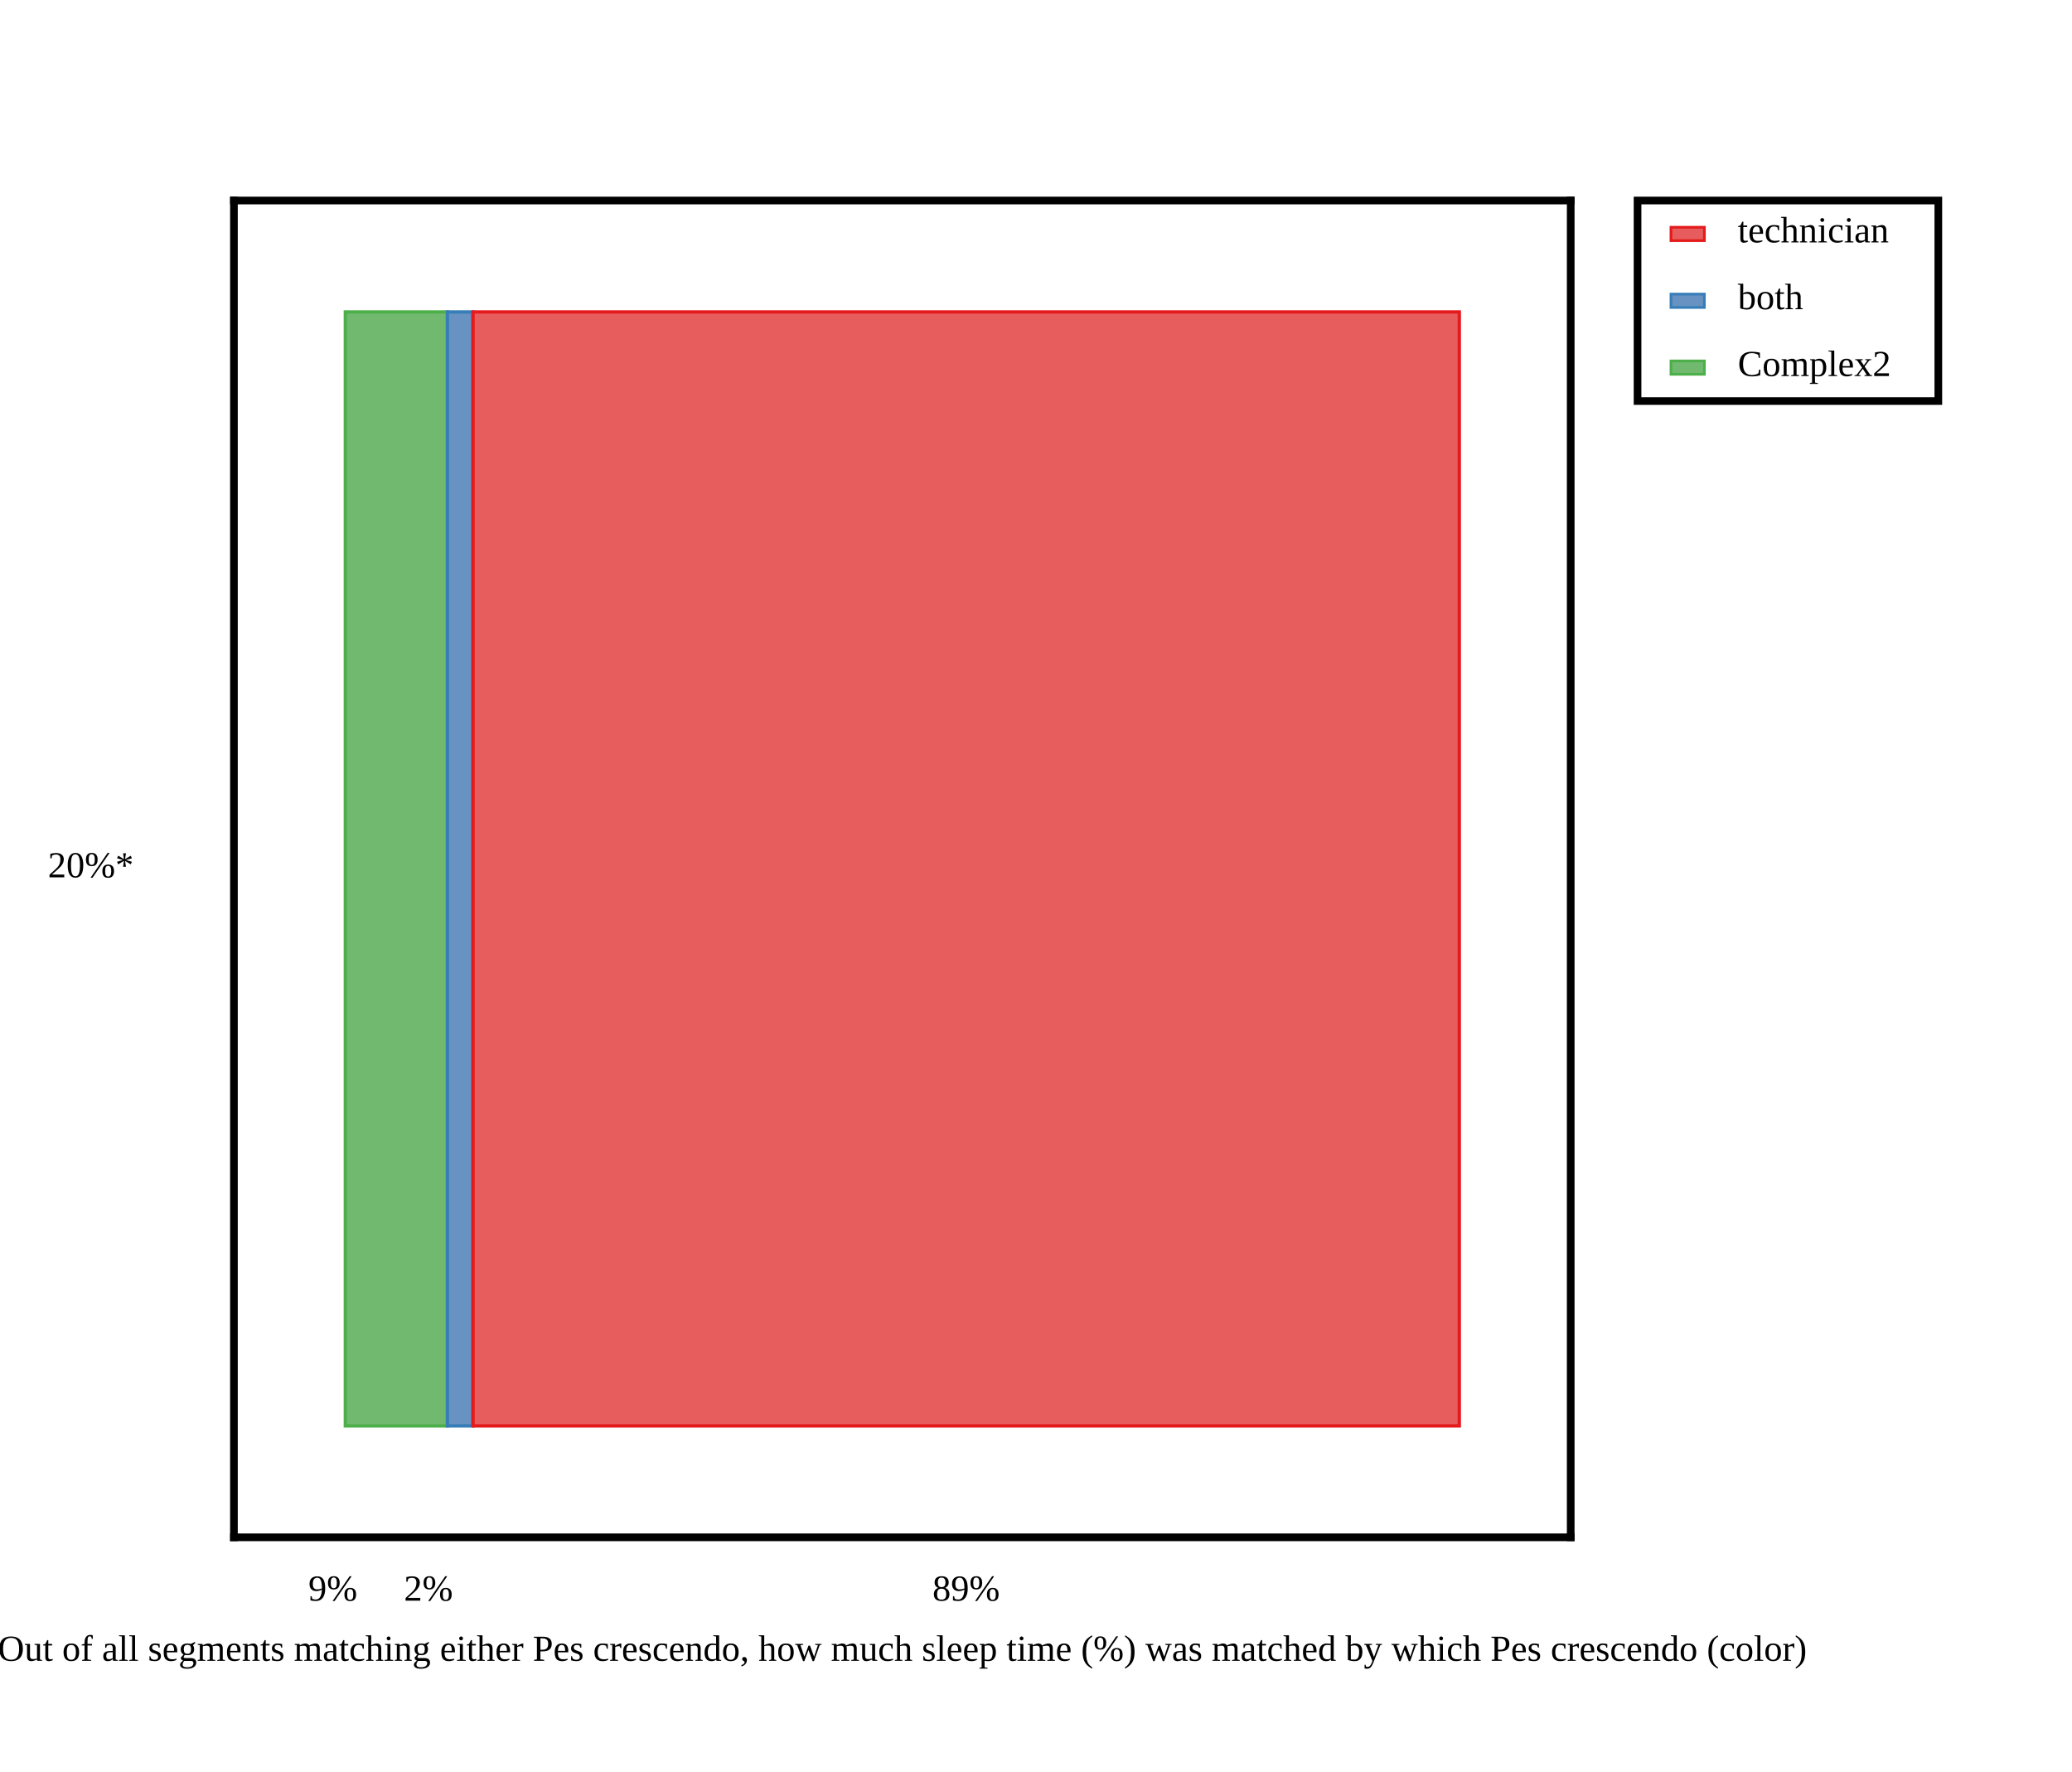
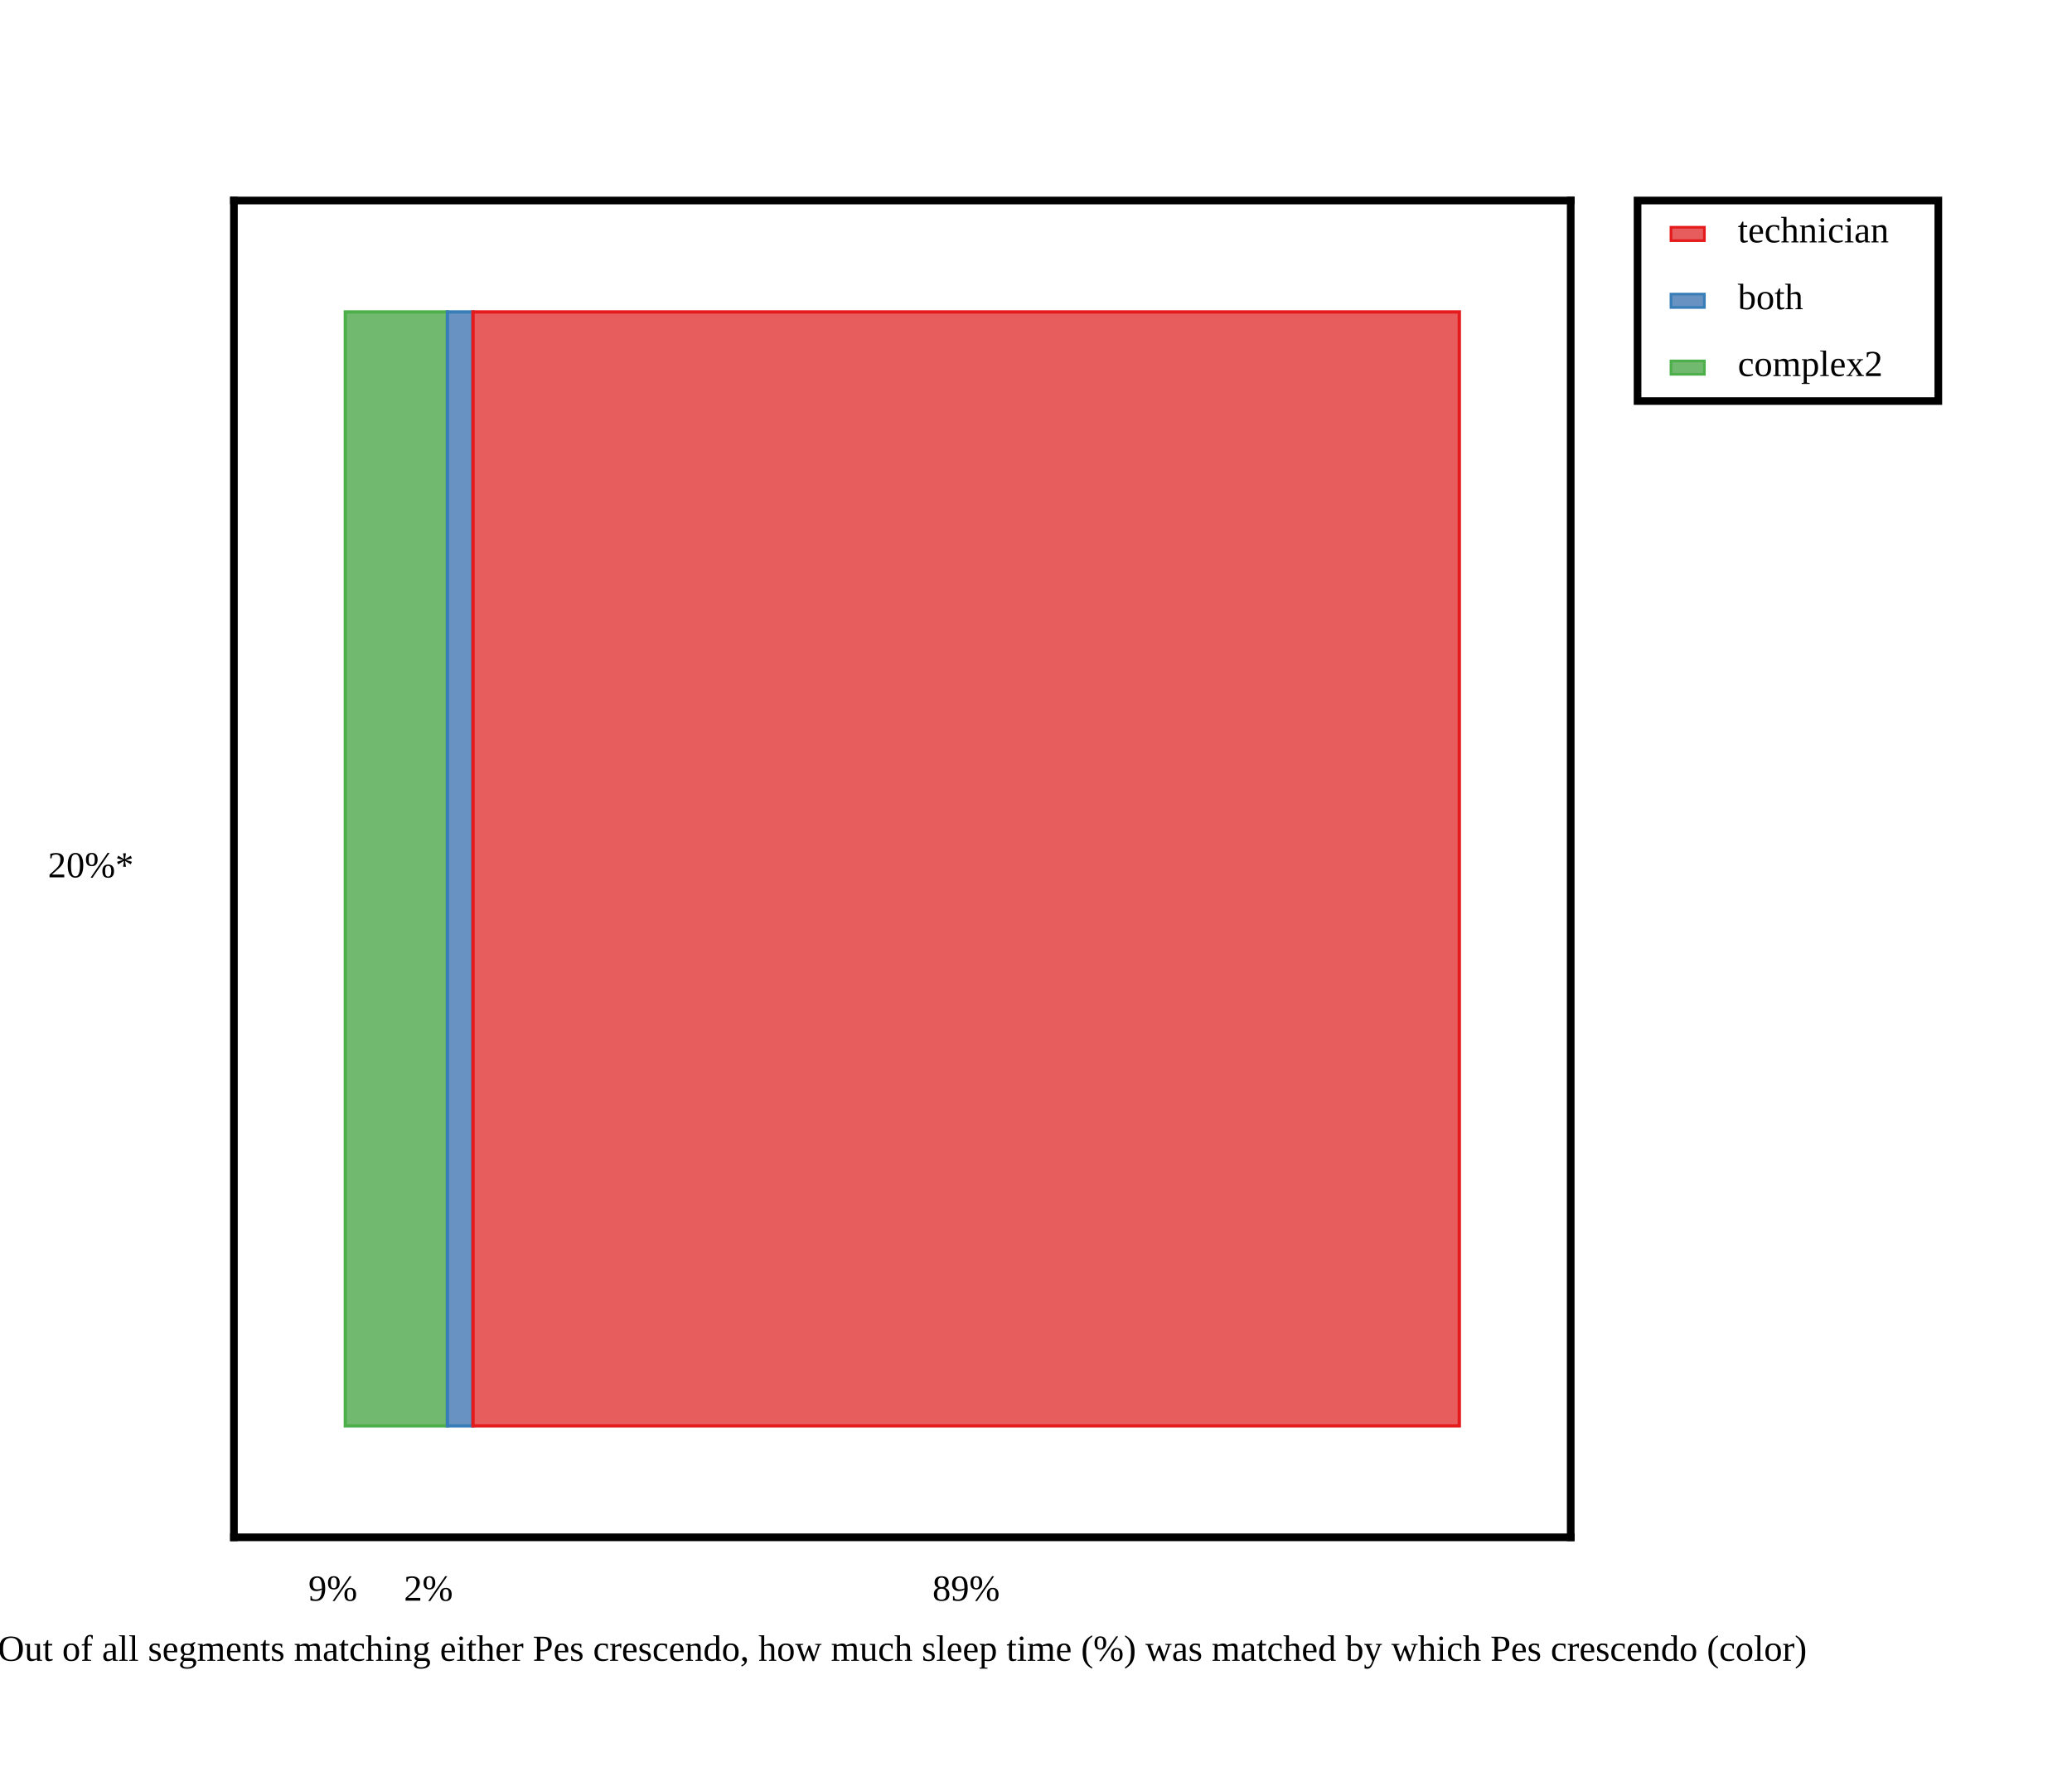
<svg xmlns="http://www.w3.org/2000/svg" height="530" stroke-opacity="1" viewBox="0.0 0.0 620 530.0" font-size="1" width="620" stroke="rgb(0,0,0)" version="1.1">
  <defs />
  <g stroke-linejoin="miter" stroke-opacity="1.0" fill-opacity="0.0" stroke="rgb(0,0,0)" stroke-width="2.293" fill="rgb(0,0,0)" stroke-linecap="square" stroke-miterlimit="10.0">
    <path d="M 70,460 v -400 M 470,460 v -400 " />
  </g>
  <g stroke-linejoin="miter" stroke-opacity="1.0" fill-opacity="1.0" font-size="11.0px" stroke="rgb(0,0,0)" stroke-width="2.293" fill="rgb(0,0,0)" stroke-linecap="butt" stroke-miterlimit="10.0">
    <text dominant-baseline="middle" transform="matrix(1,0,0,1,40,260)" stroke="none" text-anchor="end">20%*</text>
  </g>
  <g stroke-linejoin="miter" stroke-opacity="1.0" fill-opacity="0.0" stroke="rgb(0,0,0)" stroke-width="2.293" fill="rgb(0,0,0)" stroke-linecap="square" stroke-miterlimit="10.0">
    <path d="M 70,460 h 400 M 70,60 h 400 " />
  </g>
  <g stroke-linejoin="miter" stroke-opacity="1.0" fill-opacity="1.0" font-size="11.0px" stroke="rgb(0,0,0)" stroke-width="2.293" fill="rgb(0,0,0)" stroke-linecap="butt" stroke-miterlimit="10.0">
    <text dominant-baseline="text-before-edge" transform="matrix(1,0,0,1,270,490)" stroke="none" text-anchor="middle">Out of all segments matching either Pes crescendo, how much sleep time (%) was matched by which Pes crescendo (color)</text>
  </g>
  <g stroke-linejoin="miter" stroke-opacity="1.0" fill-opacity="1.0" font-size="11.0px" stroke="rgb(0,0,0)" stroke-width="2.293" fill="rgb(0,0,0)" stroke-linecap="butt" stroke-miterlimit="10.0">
    <text dominant-baseline="text-before-edge" transform="matrix(1,0,0,1,289.1013,472)" stroke="none" text-anchor="middle">89%</text>
  </g>
  <g stroke-linejoin="miter" stroke-opacity="1.0" fill-opacity="1.0" font-size="11.0px" stroke="rgb(0,0,0)" stroke-width="2.293" fill="rgb(0,0,0)" stroke-linecap="butt" stroke-miterlimit="10.0">
    <text dominant-baseline="text-before-edge" transform="matrix(1,0,0,1,128.2027,472)" stroke="none" text-anchor="middle">2%</text>
  </g>
  <g stroke-linejoin="miter" stroke-opacity="1.0" fill-opacity="1.0" font-size="11.0px" stroke="rgb(0,0,0)" stroke-width="2.293" fill="rgb(0,0,0)" stroke-linecap="butt" stroke-miterlimit="10.0">
    <text dominant-baseline="text-before-edge" transform="matrix(1,0,0,1,99.5963,472)" stroke="none" text-anchor="middle">9%</text>
  </g>
  <g stroke-linejoin="miter" stroke-opacity="1.0" fill-opacity="1.0" stroke="rgb(77,175,74)" stroke-width="1.0" fill="rgb(114,185,112)" stroke-linecap="butt" stroke-miterlimit="10.0">
    <defs>
-       <clipPath id="ComplextechnicianmyClip1">
+       <clipPath id="complextechnicianmyClip1">
        <path d="M 470,460 l -0,-400 h -400 l -0,400 Z" />
      </clipPath>
    </defs>
-     <g clip-path="url(#ComplextechnicianmyClip1)">
+     <g clip-path="url(#complextechnicianmyClip1)">
      <path d="M 103.333,426.667 v -333.333 h 30.546 v 333.333 Z" />
    </g>
  </g>
  <g stroke-linejoin="miter" stroke-opacity="1.0" fill-opacity="1.0" stroke="rgb(55,126,184)" stroke-width="1.0" fill="rgb(103,146,193)" stroke-linecap="butt" stroke-miterlimit="10.0">
    <defs>
-       <clipPath id="ComplextechnicianmyClip2">
+       <clipPath id="complextechnicianmyClip2">
        <path d="M 470,460 l -0,-400 h -400 l -0,400 Z" />
      </clipPath>
    </defs>
-     <g clip-path="url(#ComplextechnicianmyClip2)">
+     <g clip-path="url(#complextechnicianmyClip2)">
      <path d="M 133.88,426.667 v -333.333 h 7.657 v 333.333 Z" />
    </g>
  </g>
  <g stroke-linejoin="miter" stroke-opacity="1.0" fill-opacity="1.0" stroke="rgb(228,26,28)" stroke-width="1.0" fill="rgb(231,93,93)" stroke-linecap="butt" stroke-miterlimit="10.0">
    <defs>
-       <clipPath id="ComplextechnicianmyClip3">
+       <clipPath id="complextechnicianmyClip3">
        <path d="M 470,460 l -0,-400 h -400 l -0,400 Z" />
      </clipPath>
    </defs>
-     <g clip-path="url(#ComplextechnicianmyClip3)">
+     <g clip-path="url(#complextechnicianmyClip3)">
      <path d="M 141.536,426.667 v -333.333 h 295.131 v 333.333 Z" />
    </g>
  </g>
  <g stroke-linejoin="miter" stroke-opacity="1.0" fill-opacity="1.0" font-size="11.0px" stroke="rgb(0,0,0)" stroke-width="2.293" fill="rgb(0,0,0)" stroke-linecap="butt" stroke-miterlimit="10.0">
    <text dominant-baseline="text-after-edge" transform="matrix(1,0,0,1,270,40)" stroke="none" text-anchor="middle" />
  </g>
  <g stroke-linejoin="miter" stroke-opacity="1.0" fill-opacity="0.0" stroke="rgb(0,0,0)" stroke-width="2.293" fill="rgb(0,0,0)" stroke-linecap="butt" stroke-miterlimit="10.0">
    <path d="M 580,120 l -0,-60 h -90 l -0,60 Z" />
  </g>
  <g stroke-linejoin="miter" stroke-opacity="1.0" fill-opacity="1.0" font-size="11.0px" stroke="rgb(0,0,0)" stroke-width="2.293" fill="rgb(0,0,0)" stroke-linecap="butt" stroke-miterlimit="10.0">
-     <text dominant-baseline="middle" transform="matrix(1,0,0,1,520,110)" stroke="none" text-anchor="start">Complex2</text>
+     <text dominant-baseline="middle" transform="matrix(1,0,0,1,520,110)" stroke="none" text-anchor="start">complex2</text>
  </g>
  <g stroke-linejoin="miter" stroke-opacity="1.0" fill-opacity="1.0" stroke="rgb(77,175,74)" stroke-width="0.8" fill="rgb(114,185,112)" stroke-linecap="butt" stroke-miterlimit="10.0">
    <path d="M 500,108 l 10,0 v 4 l -10,0 Z" />
  </g>
  <g stroke-linejoin="miter" stroke-opacity="1.0" fill-opacity="1.0" font-size="11.0px" stroke="rgb(0,0,0)" stroke-width="2.293" fill="rgb(0,0,0)" stroke-linecap="butt" stroke-miterlimit="10.0">
    <text dominant-baseline="middle" transform="matrix(1,0,0,1,520,90)" stroke="none" text-anchor="start">both</text>
  </g>
  <g stroke-linejoin="miter" stroke-opacity="1.0" fill-opacity="1.0" stroke="rgb(55,126,184)" stroke-width="0.8" fill="rgb(103,146,193)" stroke-linecap="butt" stroke-miterlimit="10.0">
    <path d="M 500,88 l 10,0 v 4 l -10,0 Z" />
  </g>
  <g stroke-linejoin="miter" stroke-opacity="1.0" fill-opacity="1.0" font-size="11.0px" stroke="rgb(0,0,0)" stroke-width="2.293" fill="rgb(0,0,0)" stroke-linecap="butt" stroke-miterlimit="10.0">
    <text dominant-baseline="middle" transform="matrix(1,0,0,1,520,70)" stroke="none" text-anchor="start">technician</text>
  </g>
  <g stroke-linejoin="miter" stroke-opacity="1.0" fill-opacity="1.0" stroke="rgb(228,26,28)" stroke-width="0.8" fill="rgb(231,93,93)" stroke-linecap="butt" stroke-miterlimit="10.0">
    <path d="M 500,68 l 10,0 v 4 l -10,0 Z" />
  </g>
</svg>
